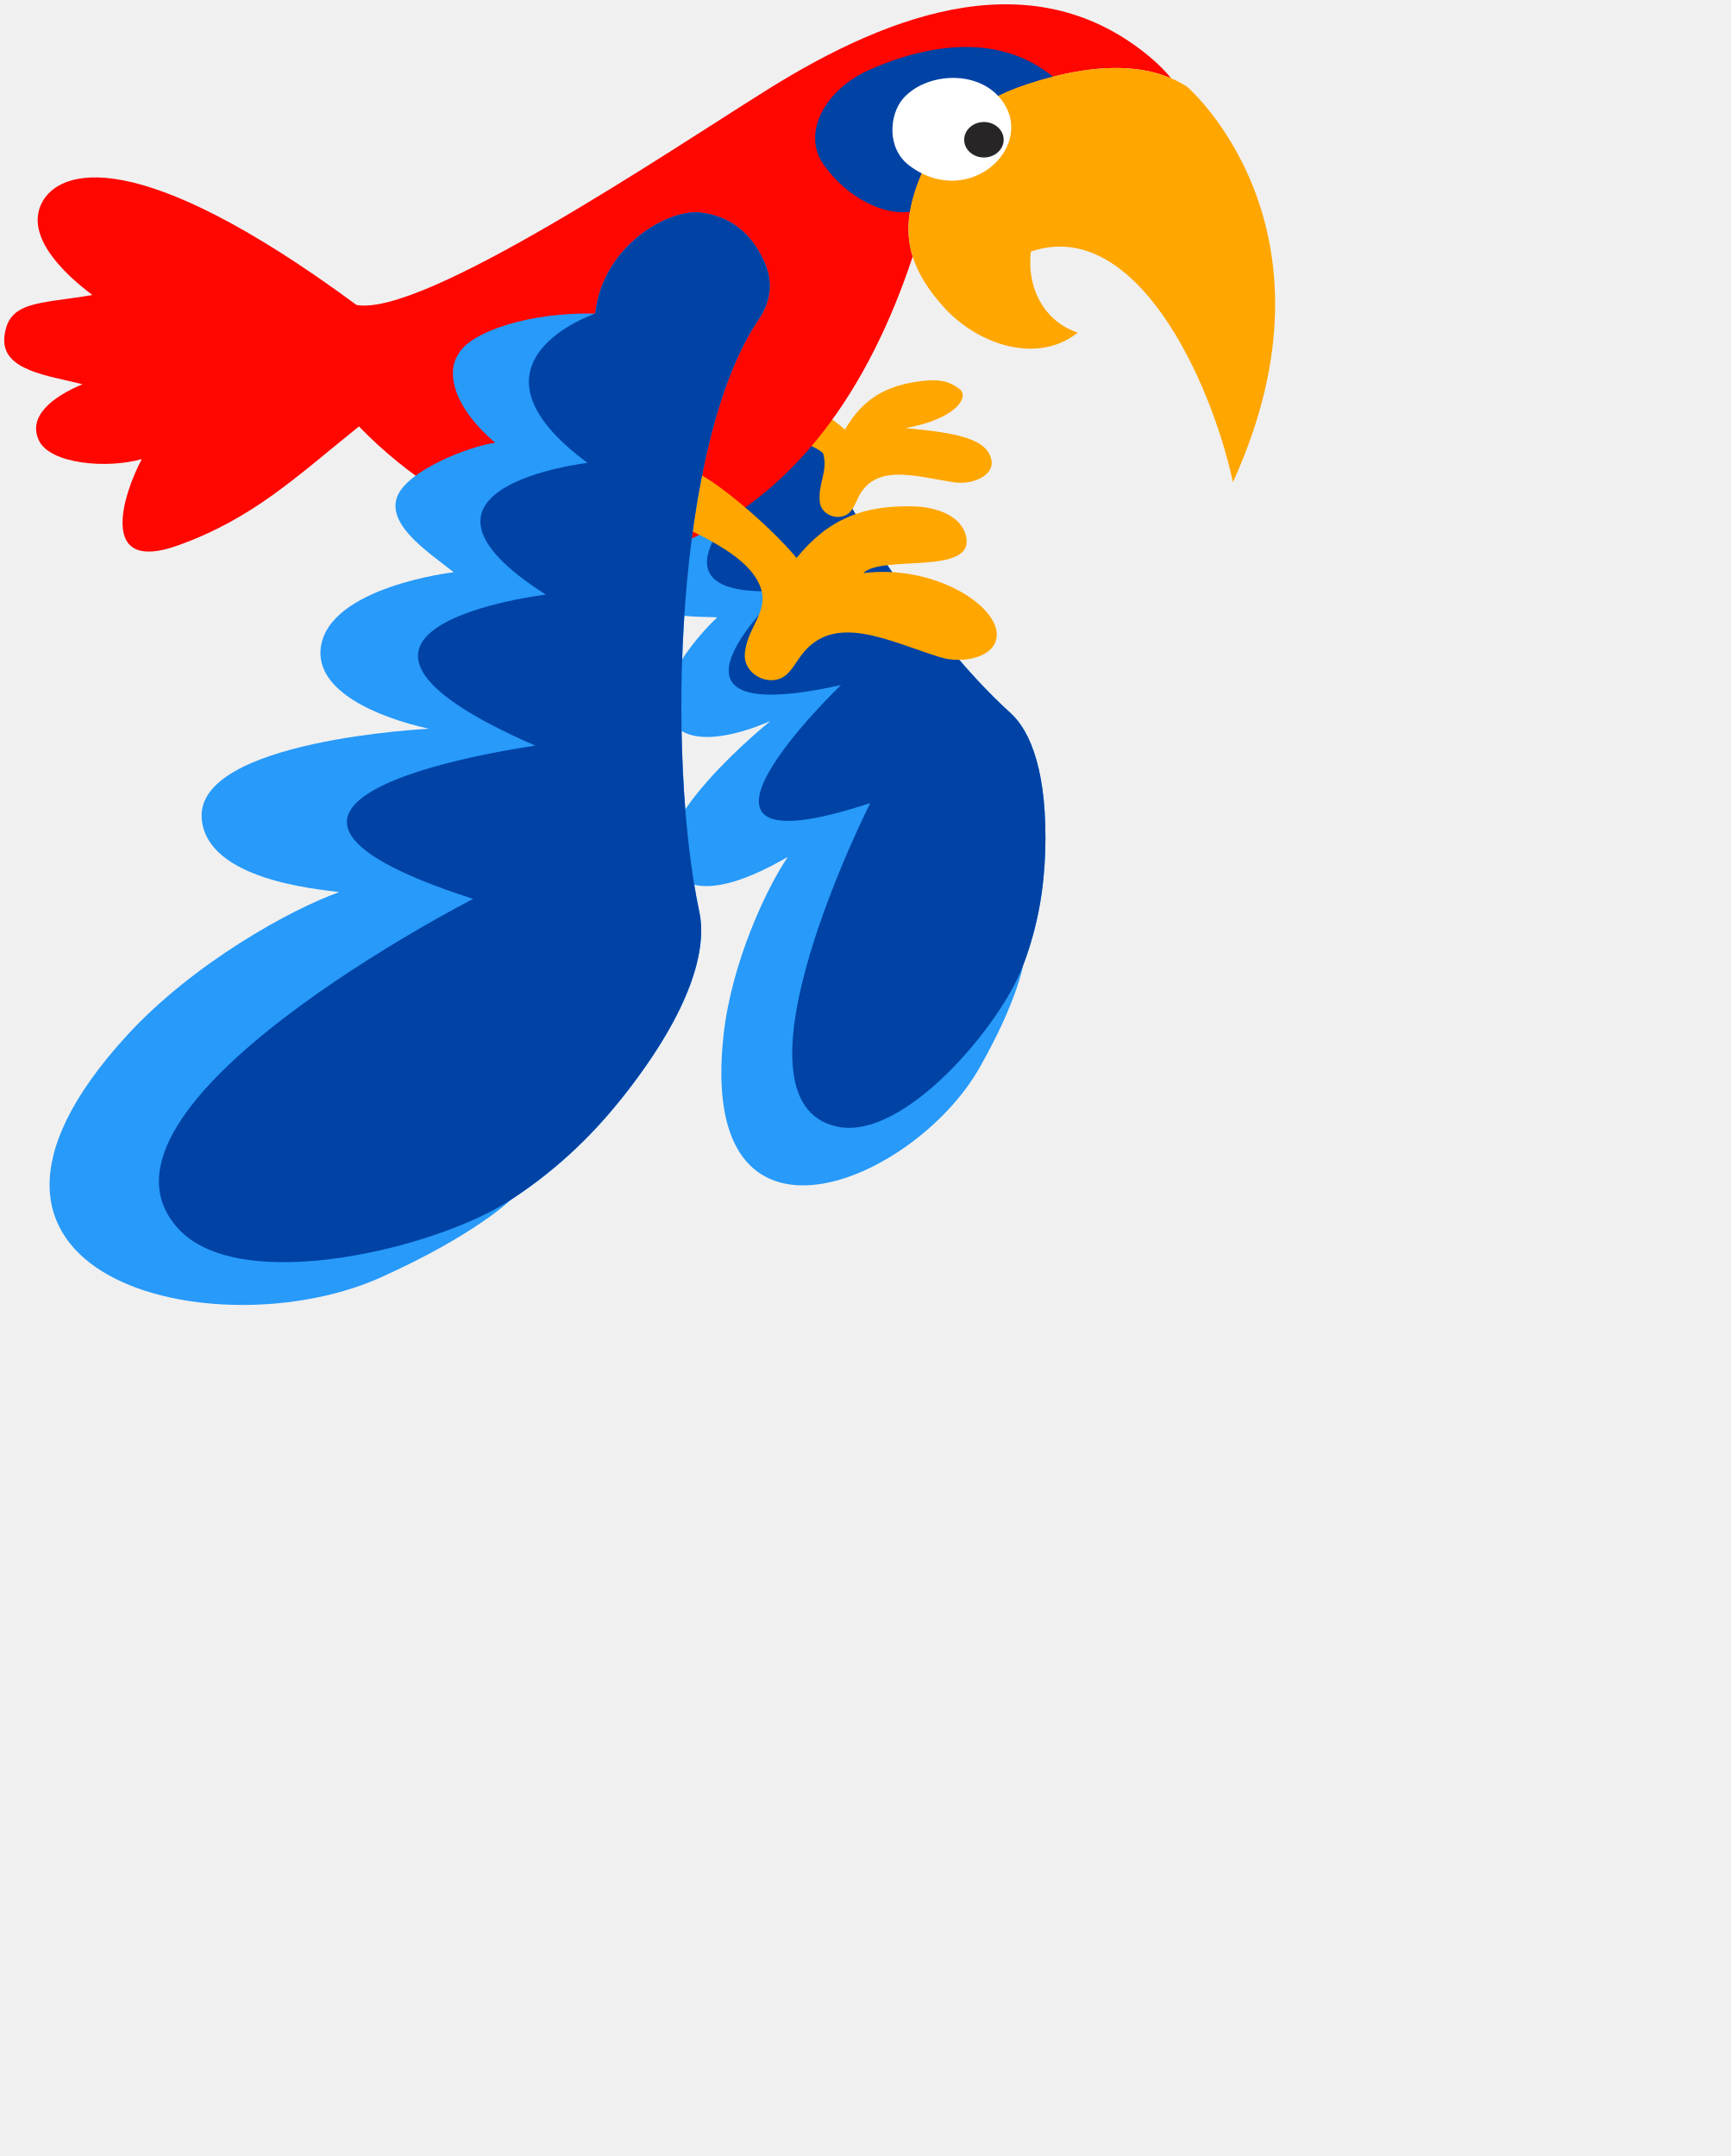
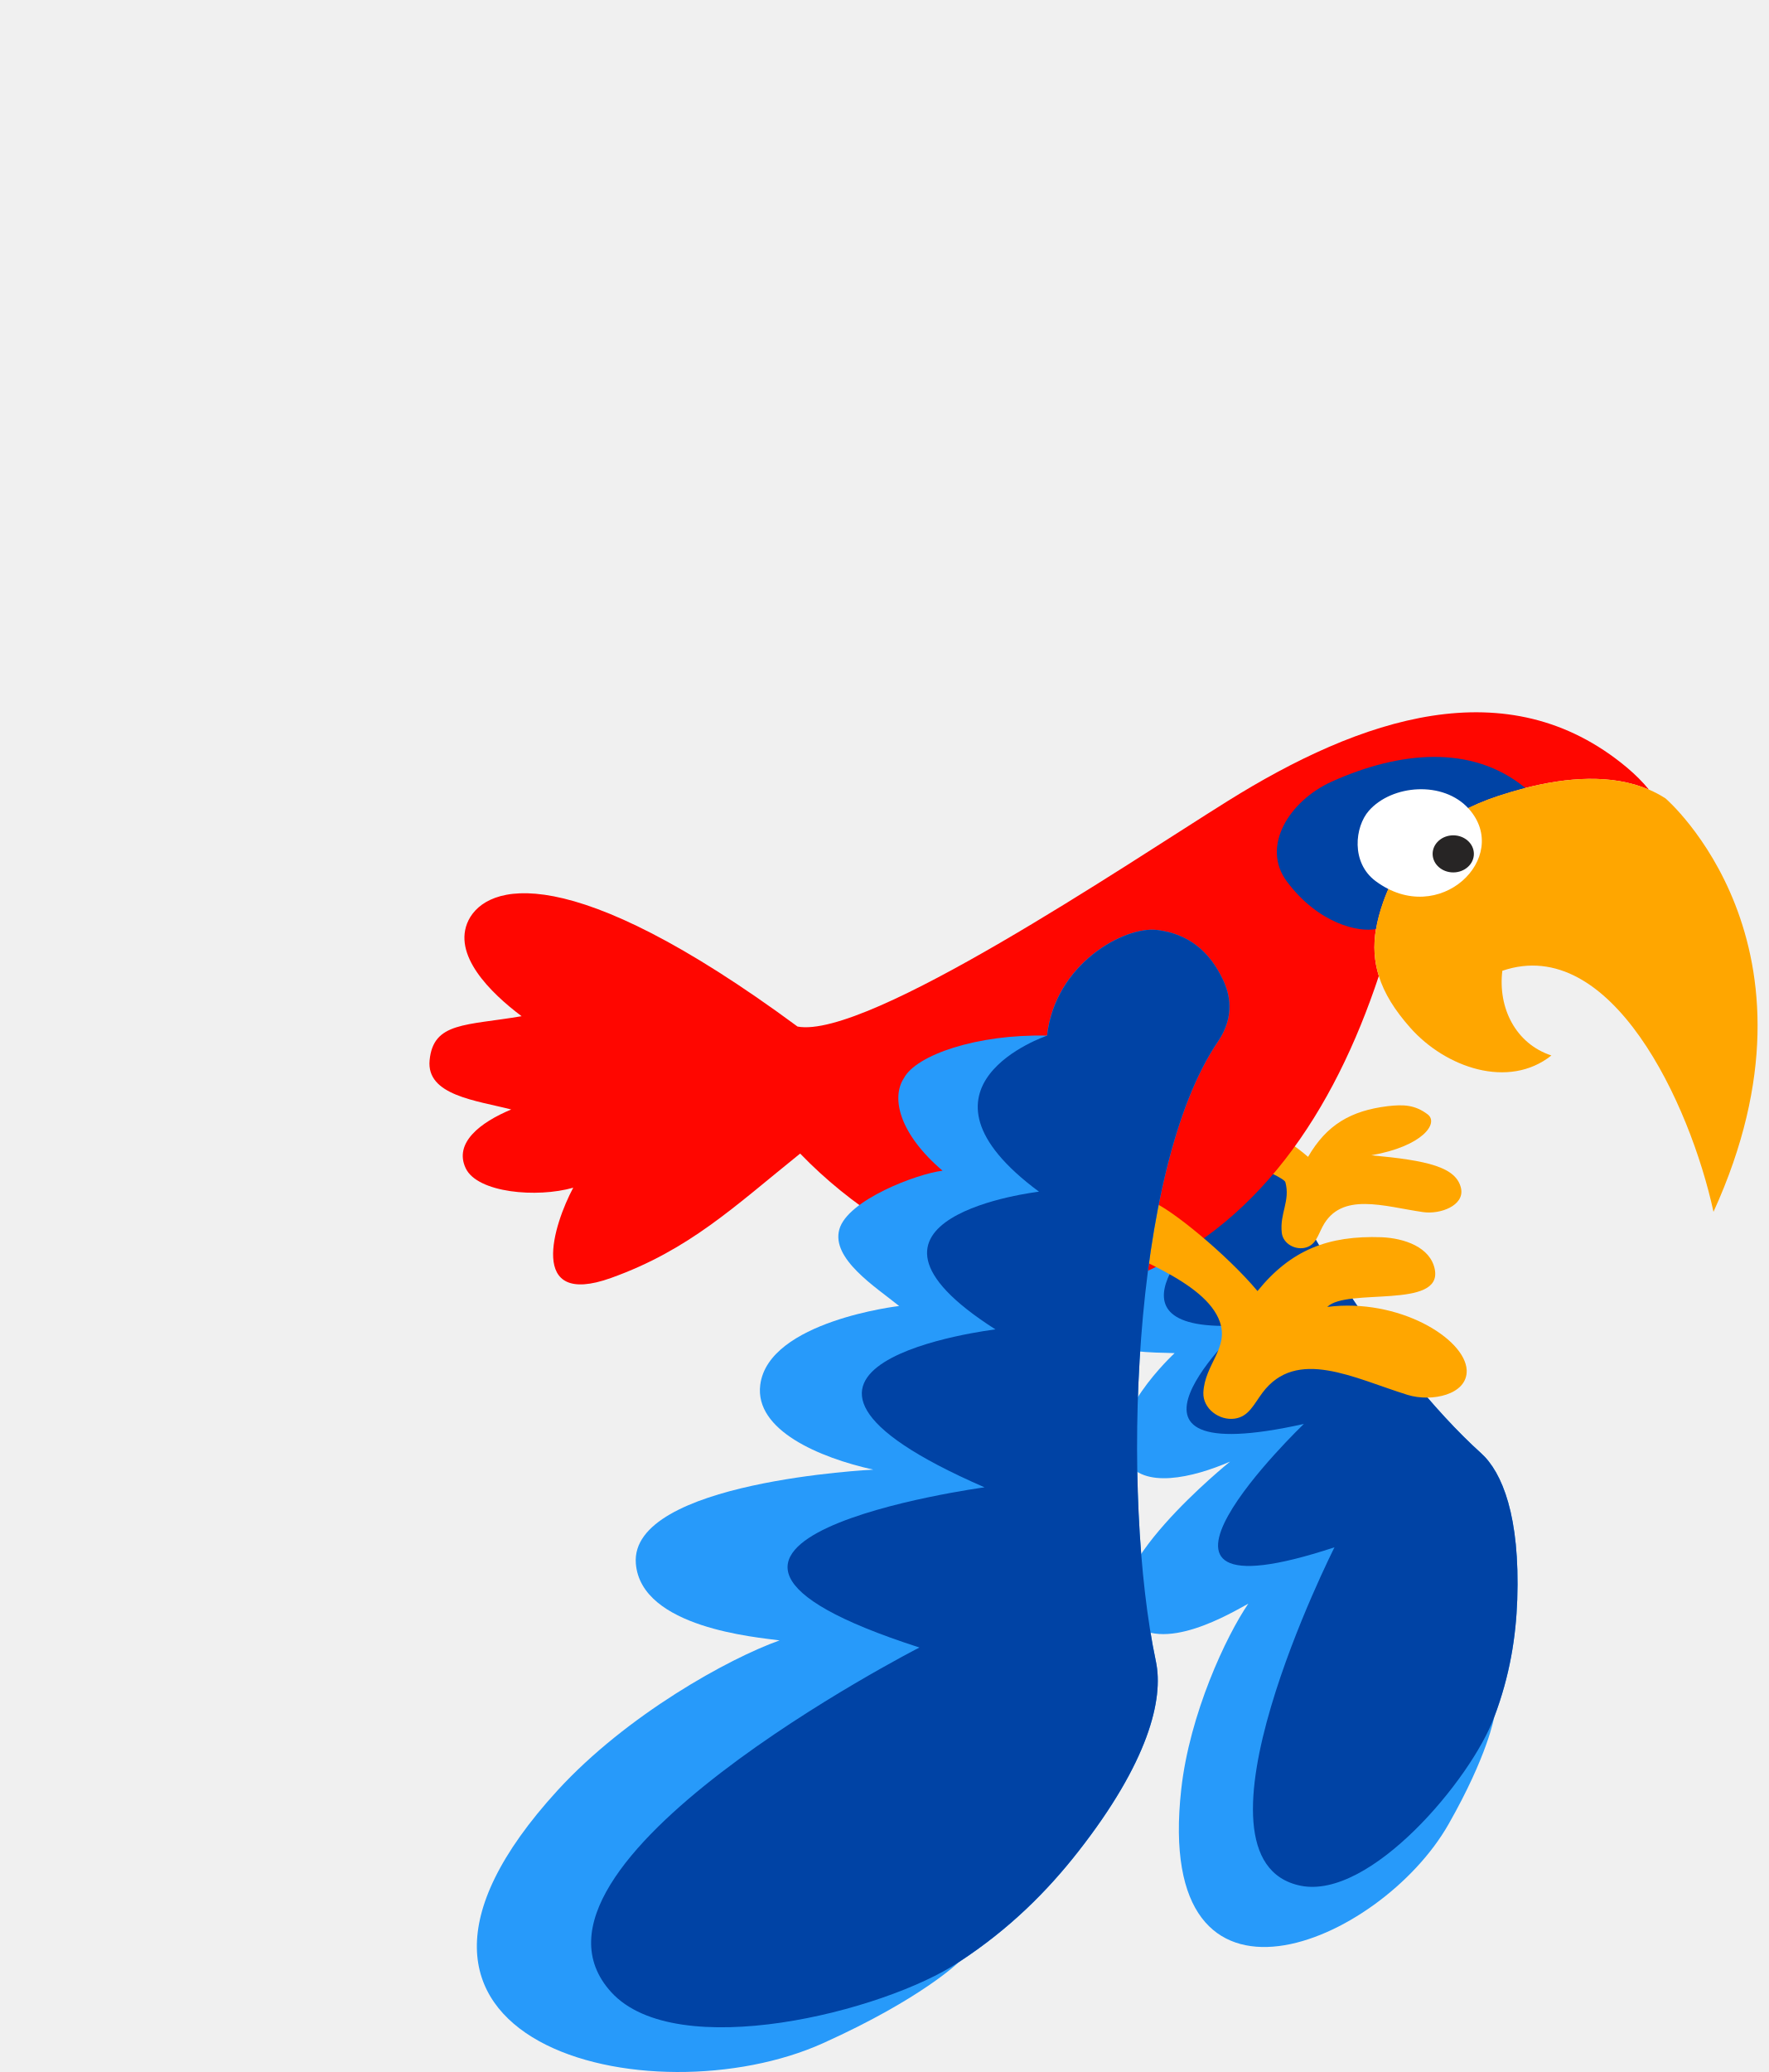
- <svg xmlns="http://www.w3.org/2000/svg" version="1.1" width="179" height="223">
-   <g id="ID0.4731595115736127" transform="matrix(0.9025, 0, 0, 0.9025, -29.65, -65.45)">
+ <svg xmlns="http://www.w3.org/2000/svg" version="1.1" width="175" height="205" id="svg901">
+   <defs id="defs905" />
+   <g id="ID0.4731595115736127" transform="matrix(0.9025,0,0,0.9025,12.41349,4.576084)">
    <g id="Back_Wing">
-       <path id="Outer_1_" fill="#279AFA" d="M 123.271 110.894 C 123.667 123.394 138.576 145.166 148.651 154.232 C 150.987 156.335 152.936 161.181 152.623 170.295 C 152.479 174.356 151.821 178.617 150.088 183.191 C 150.088 183.191 149.399 187.342 145.084 194.920 C 137.594 208.070 112.713 218.650 115.776 191.090 C 116.692 182.838 120.696 174.293 123.130 170.736 C 121.513 171.600 113.508 176.502 110.116 172.557 C 105.775 167.509 121.131 155.161 121.131 155.161 C 117.061 156.932 111.523 158.237 109.738 155.005 C 107.238 150.466 115.050 143.270 115.050 143.270 C 112.639 143.148 108.383 143.431 107.517 141.123 C 106.651 138.812 109.946 133.797 111.458 132.394 C 106.958 132.047 104.637 130.142 104.543 128.187 C 104.252 126.116 107.195 121.860 111.855 118.629 C 108.960 113.567 111.690 107.806 114.015 106.519 C 116.244 105.285 118.453 105.427 120.672 106.644 C 121.723 107.207 123.192 108.386 123.271 110.894 L 123.271 110.894 Z " />
-       <path id="Inner_2_" fill="#0043A5" d="M 123.271 110.894 C 123.667 123.394 138.576 145.166 148.651 154.232 C 150.987 156.335 152.936 161.181 152.623 170.295 C 152.479 174.356 151.821 178.617 150.088 183.191 C 147.559 189.988 136.496 203.224 128.852 201.652 C 115.245 198.851 132.581 164.556 132.581 164.556 C 105.966 173.328 129.221 151.032 129.221 151.032 C 104.989 156.427 122.439 140.222 122.439 140.222 C 105.627 141.265 118.744 129.179 118.744 129.179 C 104.455 129.071 111.862 118.623 111.862 118.623 C 108.966 113.561 111.696 107.799 114.021 106.513 C 116.250 105.280 118.459 105.421 120.678 106.640 C 121.723 107.207 123.192 108.386 123.271 110.894 L 123.271 110.894 Z " />
+       <path id="Outer_1_" d="m 123.271,110.894 c 0.396,12.5 15.305,34.272 25.38,43.338 2.336,2.103 4.285,6.949 3.972,16.063 -0.144,4.061 -0.802,8.322 -2.535,12.896 0,0 -0.689,4.151 -5.004,11.729 -7.49,13.15 -32.371,23.73 -29.308,-3.83 0.916,-8.252 4.92,-16.797 7.354,-20.354 -1.617,0.864 -9.622,5.766 -13.014,1.821 -4.341,-5.048 11.015,-17.396 11.015,-17.396 -4.07,1.771 -9.608,3.076 -11.393,-0.156 -2.5,-4.539 5.312,-11.735 5.312,-11.735 -2.411,-0.122 -6.667,0.161 -7.533,-2.147 -0.866,-2.311 2.429,-7.326 3.941,-8.729 -4.5,-0.347 -6.821,-2.252 -6.915,-4.207 -0.291,-2.071 2.652,-6.327 7.312,-9.558 -2.895,-5.062 -0.165,-10.823 2.16,-12.11 2.229,-1.234 4.438,-1.092 6.657,0.125 1.051,0.563 2.52,1.742 2.599,4.25 z" style="fill:#279afa" />
+       <path id="Inner_2_" d="m 123.271,110.894 c 0.396,12.5 15.305,34.272 25.38,43.338 2.336,2.103 4.285,6.949 3.972,16.063 -0.144,4.061 -0.802,8.322 -2.535,12.896 -2.529,6.797 -13.592,20.033 -21.236,18.461 -13.607,-2.801 3.729,-37.096 3.729,-37.096 -26.615,8.772 -3.36,-13.524 -3.36,-13.524 -24.232,5.395 -6.782,-10.81 -6.782,-10.81 -16.812,1.043 -3.695,-11.043 -3.695,-11.043 -14.289,-0.108 -6.882,-10.556 -6.882,-10.556 -2.896,-5.062 -0.166,-10.824 2.159,-12.11 2.229,-1.233 4.438,-1.092 6.657,0.127 1.045,0.567 2.514,1.746 2.593,4.254 z" style="fill:#0043a5" />
    </g>
-     <path id="Back_Foot" fill="#FFA600" d="M 129.685 121.754 C 131.720 118.233 134.376 116.692 138.422 116.194 C 140.159 115.996 141.401 116.045 142.790 117.088 C 144.056 118.031 142.299 120.586 136.616 121.580 C 142.722 122.147 145.967 122.847 146.463 125.229 C 146.836 127.089 144.180 128.083 142.294 127.808 C 138.001 127.190 133.309 125.527 131.273 129.399 C 130.752 130.390 130.527 131.359 129.486 131.681 C 128.342 132.031 126.954 131.308 126.803 130.093 C 126.555 127.933 127.752 126.604 127.199 124.532 C 127.002 123.788 118.860 120.659 115.535 119.319 C 117.173 118.923 119.332 117.507 120.944 117.036 C 122.041 116.715 126.955 119.374 129.685 121.754 L 129.685 121.754 Z " />
+     <path id="Back_Foot" d="m 129.685,121.754 c 2.035,-3.521 4.691,-5.062 8.737,-5.56 1.737,-0.198 2.979,-0.149 4.368,0.894 1.266,0.943 -0.491,3.498 -6.174,4.492 6.106,0.567 9.351,1.267 9.847,3.649 0.373,1.86 -2.283,2.854 -4.169,2.579 -4.293,-0.618 -8.985,-2.281 -11.021,1.591 -0.521,0.991 -0.746,1.96 -1.787,2.282 -1.144,0.35 -2.532,-0.373 -2.683,-1.588 -0.248,-2.16 0.949,-3.489 0.396,-5.561 -0.197,-0.744 -8.339,-3.873 -11.664,-5.213 1.638,-0.396 3.797,-1.812 5.409,-2.283 1.097,-0.321 6.011,2.338 8.741,4.718 z" style="fill:#ffa600" />
    <g id="Body">
-       <path id="Body_1_" fill="#FF0600" d="M 137.130 96.778 C 137.287 95.843 137.548 94.865 137.914 93.826 C 140.046 87.788 144.449 84.201 150.559 82.177 C 151.507 81.865 152.497 81.573 153.510 81.314 C 157.996 80.168 162.961 79.732 167.070 81.498 C 166.402 80.685 165.602 79.869 164.626 79.053 C 151.538 68.129 135.432 73.657 120.870 82.747 C 109.718 89.708 81.372 108.888 73.702 107.468 C 48.538 88.907 39.605 91.839 37.619 95.818 C 35.770 99.583 40.034 103.774 43.443 106.332 C 37.314 107.379 33.762 106.952 33.355 111.162 C 32.981 115.019 38.469 115.566 42.305 116.558 C 38.895 117.979 35.998 120.226 37.314 123.002 C 38.593 125.703 45.128 126.273 49.106 125.133 C 46.975 129.112 43.994 138.347 53.247 135.029 C 61.839 131.946 66.743 127.217 73.988 121.390 C 85.212 133.037 101.833 138.295 109.930 135.168 C 124.104 129.699 132.540 116.703 137.444 101.925 C 136.936 100.307 136.819 98.633 137.130 96.778 L 137.130 96.778 Z " />
-       <path id="Eye_Spot" fill="#0043A5" d="M 150.558 82.176 C 151.506 81.863 152.496 81.572 153.509 81.313 C 147.634 76.474 139.653 77.303 132.297 80.607 C 127.657 82.695 124.474 87.708 127.366 91.573 C 130.850 96.231 135.254 97.151 137.130 96.779 C 137.286 95.844 137.548 94.866 137.915 93.827 C 140.046 87.787 144.450 84.200 150.558 82.176 L 150.558 82.176 Z " />
-       <path id="Beak" fill="#FFA600" d="M 168.886 82.460 C 168.303 82.082 167.697 81.765 167.070 81.495 C 162.964 79.729 157.999 80.165 153.510 81.310 C 152.498 81.570 151.507 81.861 150.559 82.174 C 144.452 84.198 140.046 87.785 137.914 93.823 C 137.549 94.862 137.287 95.841 137.130 96.775 C 136.818 98.629 136.937 100.303 137.442 101.921 C 138.039 103.834 139.178 105.664 140.898 107.604 C 144.770 111.972 151.676 114.370 156.367 110.638 C 152.461 109.361 150.489 105.438 150.987 101.353 C 162.901 97.285 171.567 115.896 174.142 127.777 C 187.522 98.446 168.886 82.460 168.886 82.460 L 168.886 82.460 Z " />
+       <path id="Body_1_" d="m 137.13,96.778 c 0.157,-0.935 0.418,-1.913 0.784,-2.952 2.132,-6.038 6.535,-9.625 12.645,-11.649 0.948,-0.312 1.938,-0.604 2.951,-0.863 4.486,-1.146 9.451,-1.582 13.56,0.184 -0.668,-0.813 -1.468,-1.629 -2.444,-2.445 C 151.538,68.129 135.432,73.657 120.87,82.747 109.718,89.708 81.372,108.888 73.702,107.468 48.538,88.907 39.605,91.839 37.619,95.818 c -1.849,3.765 2.415,7.956 5.824,10.514 -6.129,1.047 -9.681,0.62 -10.088,4.83 -0.374,3.857 5.114,4.404 8.95,5.396 -3.41,1.421 -6.307,3.668 -4.991,6.444 1.279,2.701 7.814,3.271 11.792,2.131 -2.131,3.979 -5.112,13.214 4.141,9.896 8.592,-3.083 13.496,-7.812 20.741,-13.639 11.224,11.647 27.845,16.905 35.942,13.778 14.174,-5.469 22.61,-18.465 27.514,-33.243 -0.508,-1.618 -0.625,-3.292 -0.314,-5.147 z" style="fill:#ff0600" />
+       <path id="Eye_Spot" d="m 150.558,82.176 c 0.948,-0.313 1.938,-0.604 2.951,-0.863 -5.875,-4.839 -13.856,-4.01 -21.212,-0.706 -4.64,2.088 -7.823,7.101 -4.931,10.966 3.484,4.658 7.888,5.578 9.764,5.206 0.156,-0.935 0.418,-1.913 0.785,-2.952 2.131,-6.04 6.535,-9.627 12.643,-11.651 z" style="fill:#0043a5" />
+       <path id="Beak" d="m 168.886,82.46 c -0.583,-0.378 -1.189,-0.695 -1.816,-0.965 -4.106,-1.766 -9.071,-1.33 -13.56,-0.185 -1.012,0.26 -2.003,0.551 -2.951,0.864 -6.107,2.024 -10.513,5.611 -12.645,11.649 -0.365,1.039 -0.627,2.018 -0.784,2.952 -0.312,1.854 -0.193,3.528 0.312,5.146 0.597,1.913 1.736,3.743 3.456,5.683 3.872,4.368 10.778,6.766 15.469,3.034 -3.906,-1.277 -5.878,-5.2 -5.38,-9.285 11.914,-4.068 20.58,14.543 23.155,26.424 13.38,-29.331 -5.256,-45.317 -5.256,-45.317 z" style="fill:#ffa600" />
    </g>
-     <path id="Front_Foot" fill="#FFA600" d="M 124.139 136.463 C 127.805 131.940 131.905 130.359 137.733 130.563 C 140.233 130.668 143.098 131.642 143.580 134.084 C 144.446 138.488 133.920 136.072 131.789 138.203 C 139.601 137.209 146.910 141.653 147.078 145.133 C 147.184 147.846 143.212 148.654 140.604 147.848 C 134.674 146.010 128.416 142.611 124.673 147.625 C 123.714 148.912 123.181 150.229 121.636 150.451 C 119.946 150.686 118.141 149.358 118.202 147.606 C 118.336 144.500 121.027 142.727 120.009 139.835 C 118.431 135.358 110.050 132.659 104.688 129.856 C 107.092 129.663 110.759 128.397 112.610 126.692 C 114.596 127.405 120.814 132.486 124.139 136.463 L 124.139 136.463 Z " />
+     <path id="Front_Foot" d="m 124.139,136.463 c 3.666,-4.523 7.766,-6.104 13.594,-5.9 2.5,0.105 5.365,1.079 5.847,3.521 0.866,4.404 -9.66,1.988 -11.791,4.119 7.812,-0.994 15.121,3.45 15.289,6.93 0.106,2.713 -3.866,3.521 -6.474,2.715 -5.93,-1.838 -12.188,-5.237 -15.931,-0.223 -0.959,1.287 -1.492,2.604 -3.037,2.826 -1.69,0.235 -3.495,-1.093 -3.434,-2.845 0.134,-3.106 2.825,-4.879 1.807,-7.771 -1.578,-4.477 -9.959,-7.176 -15.321,-9.979 2.404,-0.193 6.071,-1.459 7.922,-3.164 1.986,0.713 8.204,5.794 11.529,9.771 z" style="fill:#ffa600" />
    <g id="Eye">
-       <path id="White" fill="#FFFFFF" d="M 147.319 83.608 C 152.033 88.892 144.090 96.721 137.093 91.523 C 134.364 89.493 134.809 85.565 136.351 83.810 C 138.871 80.943 144.520 80.471 147.319 83.608 L 147.319 83.608 Z " />
-       <path id="Pupil" fill="#272525" d="M 145.605 86.504 C 146.229 86.504 146.795 86.732 147.204 87.100 C 147.614 87.468 147.867 87.976 147.867 88.537 C 147.867 89.098 147.614 89.606 147.204 89.974 C 146.795 90.342 146.229 90.570 145.605 90.570 C 144.981 90.570 144.415 90.342 144.006 89.974 C 143.596 89.606 143.343 89.098 143.343 88.537 C 143.343 87.976 143.596 87.468 144.006 87.100 C 144.415 86.732 144.981 86.504 145.605 86.504 Z " />
+       <path id="White" d="m 147.319,83.608 c 4.714,5.284 -3.229,13.113 -10.226,7.915 -2.729,-2.03 -2.284,-5.958 -0.742,-7.713 2.52,-2.867 8.169,-3.339 10.968,-0.202 z" style="fill:#ffffff" />
+       <path id="Pupil" d="m 145.605,86.504 c 0.624,0 1.19,0.228 1.599,0.596 0.41,0.368 0.663,0.876 0.663,1.437 0,0.561 -0.253,1.069 -0.663,1.437 -0.409,0.368 -0.975,0.596 -1.599,0.596 -0.624,0 -1.19,-0.228 -1.599,-0.596 -0.41,-0.368 -0.663,-0.876 -0.663,-1.437 0,-0.561 0.253,-1.069 0.663,-1.437 0.409,-0.368 0.975,-0.596 1.599,-0.596 z" style="fill:#272525" />
    </g>
    <g id="Front_Wing">
-       <path id="Outer" fill="#279AFA" d="M 119.803 109.106 C 110.230 123.165 109.180 159.027 112.996 177.054 C 113.881 181.236 112.142 188.125 104.496 197.892 C 101.094 202.241 96.955 206.397 91.387 210.032 C 91.387 210.032 87.304 214.048 76.496 218.919 C 57.734 227.374 21.920 219.079 47.352 191.241 C 54.968 182.907 66.208 176.720 71.733 174.761 C 69.263 174.417 56.544 173.393 55.971 166.343 C 55.242 157.323 82.005 156.042 82.005 156.042 C 76.114 154.730 68.984 151.730 69.612 146.749 C 70.498 139.761 84.842 138.103 84.842 138.103 C 82.291 136.038 77.385 132.944 78.282 129.709 C 79.178 126.475 86.816 123.603 89.603 123.270 C 84.932 119.288 83.909 115.332 85.373 113.110 C 86.714 110.596 93.357 108.281 101.061 108.462 C 101.934 100.582 109.546 96.435 113.134 96.882 C 116.572 97.307 118.882 99.233 120.352 102.351 C 121.055 103.816 121.722 106.285 119.803 109.106 L 119.803 109.106 Z " />
-       <path id="Inner_1_" fill="#0043A5" d="M 119.803 109.106 C 110.230 123.165 109.180 159.027 112.996 177.054 C 113.881 181.236 112.142 188.125 104.496 197.892 C 101.094 202.241 96.955 206.397 91.387 210.032 C 83.166 215.476 60.409 221.169 53.267 213.319 C 40.551 199.344 87.068 175.540 87.068 175.540 C 50.792 163.870 94.206 157.980 94.206 157.980 C 63.250 144.502 95.404 140.668 95.404 140.668 C 76.092 128.356 100.179 125.570 100.179 125.570 C 84.565 114.009 101.068 108.463 101.068 108.463 C 101.943 100.582 109.553 96.437 113.141 96.882 C 116.579 97.307 118.889 99.233 120.359 102.352 C 121.055 103.816 121.722 106.285 119.803 109.106 L 119.803 109.106 Z " />
+       <path id="Outer" d="m 119.803,109.106 c -9.573,14.059 -10.623,49.921 -6.807,67.948 0.885,4.182 -0.854,11.071 -8.5,20.838 -3.402,4.349 -7.541,8.505 -13.109,12.14 0,0 -4.083,4.016 -14.891,8.887 -18.762,8.455 -54.576,0.16 -29.144,-27.678 7.616,-8.334 18.856,-14.521 24.381,-16.48 -2.47,-0.344 -15.189,-1.368 -15.762,-8.418 -0.729,-9.02 26.034,-10.301 26.034,-10.301 -5.891,-1.312 -13.021,-4.312 -12.393,-9.293 0.886,-6.988 15.23,-8.646 15.23,-8.646 -2.551,-2.065 -7.457,-5.159 -6.56,-8.394 0.896,-3.234 8.534,-6.106 11.321,-6.439 -4.671,-3.982 -5.694,-7.938 -4.23,-10.16 1.341,-2.514 7.984,-4.829 15.688,-4.648 0.873,-7.88 8.485,-12.027 12.073,-11.58 3.438,0.425 5.748,2.351 7.218,5.469 0.703,1.465 1.37,3.934 -0.549,6.755 z" style="fill:#279afa" />
+       <path id="Inner_1_" d="m 119.803,109.106 c -9.573,14.059 -10.623,49.921 -6.807,67.948 0.885,4.182 -0.854,11.071 -8.5,20.838 -3.402,4.349 -7.541,8.505 -13.109,12.14 -8.221,5.444 -30.978,11.137 -38.12,3.287 -12.716,-13.975 33.801,-37.779 33.801,-37.779 -36.276,-11.67 7.138,-17.56 7.138,-17.56 -30.956,-13.478 1.198,-17.312 1.198,-17.312 -19.312,-12.312 4.775,-15.098 4.775,-15.098 -15.614,-11.561 0.889,-17.107 0.889,-17.107 0.875,-7.881 8.485,-12.026 12.073,-11.581 3.438,0.425 5.748,2.351 7.218,5.47 0.696,1.464 1.363,3.933 -0.556,6.754 z" style="fill:#0043a5" />
    </g>
  </g>
</svg>
